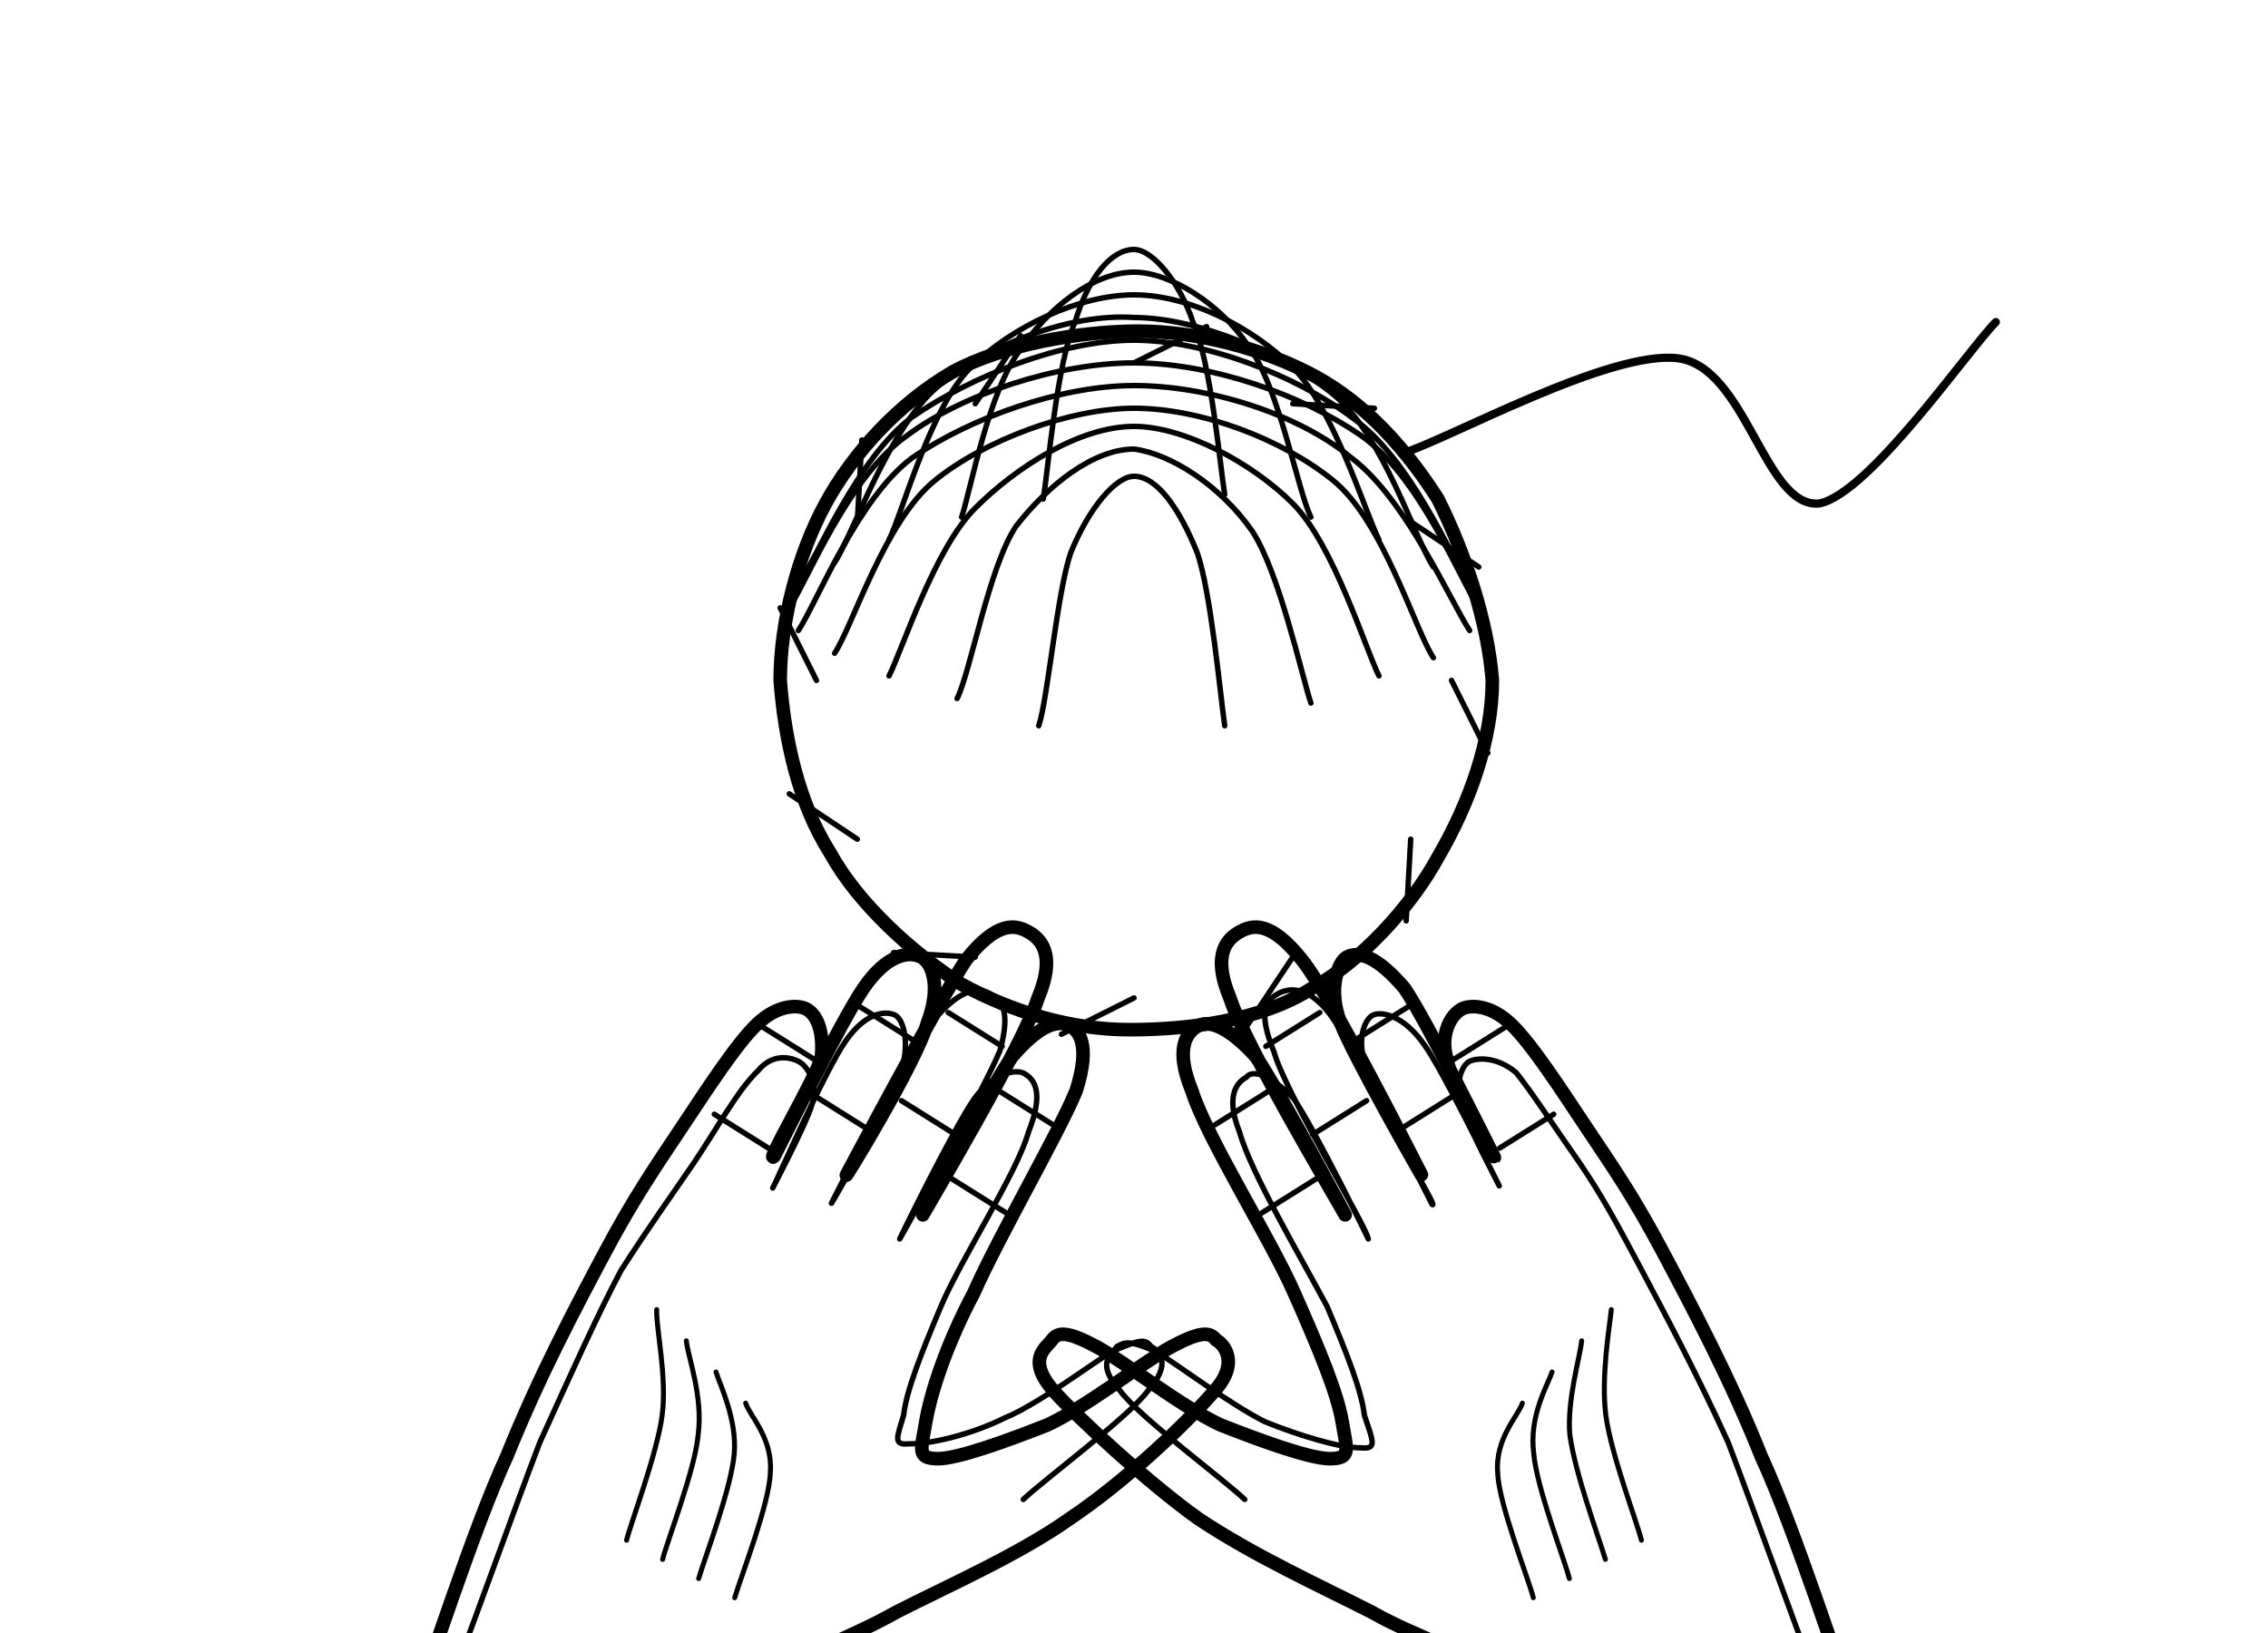
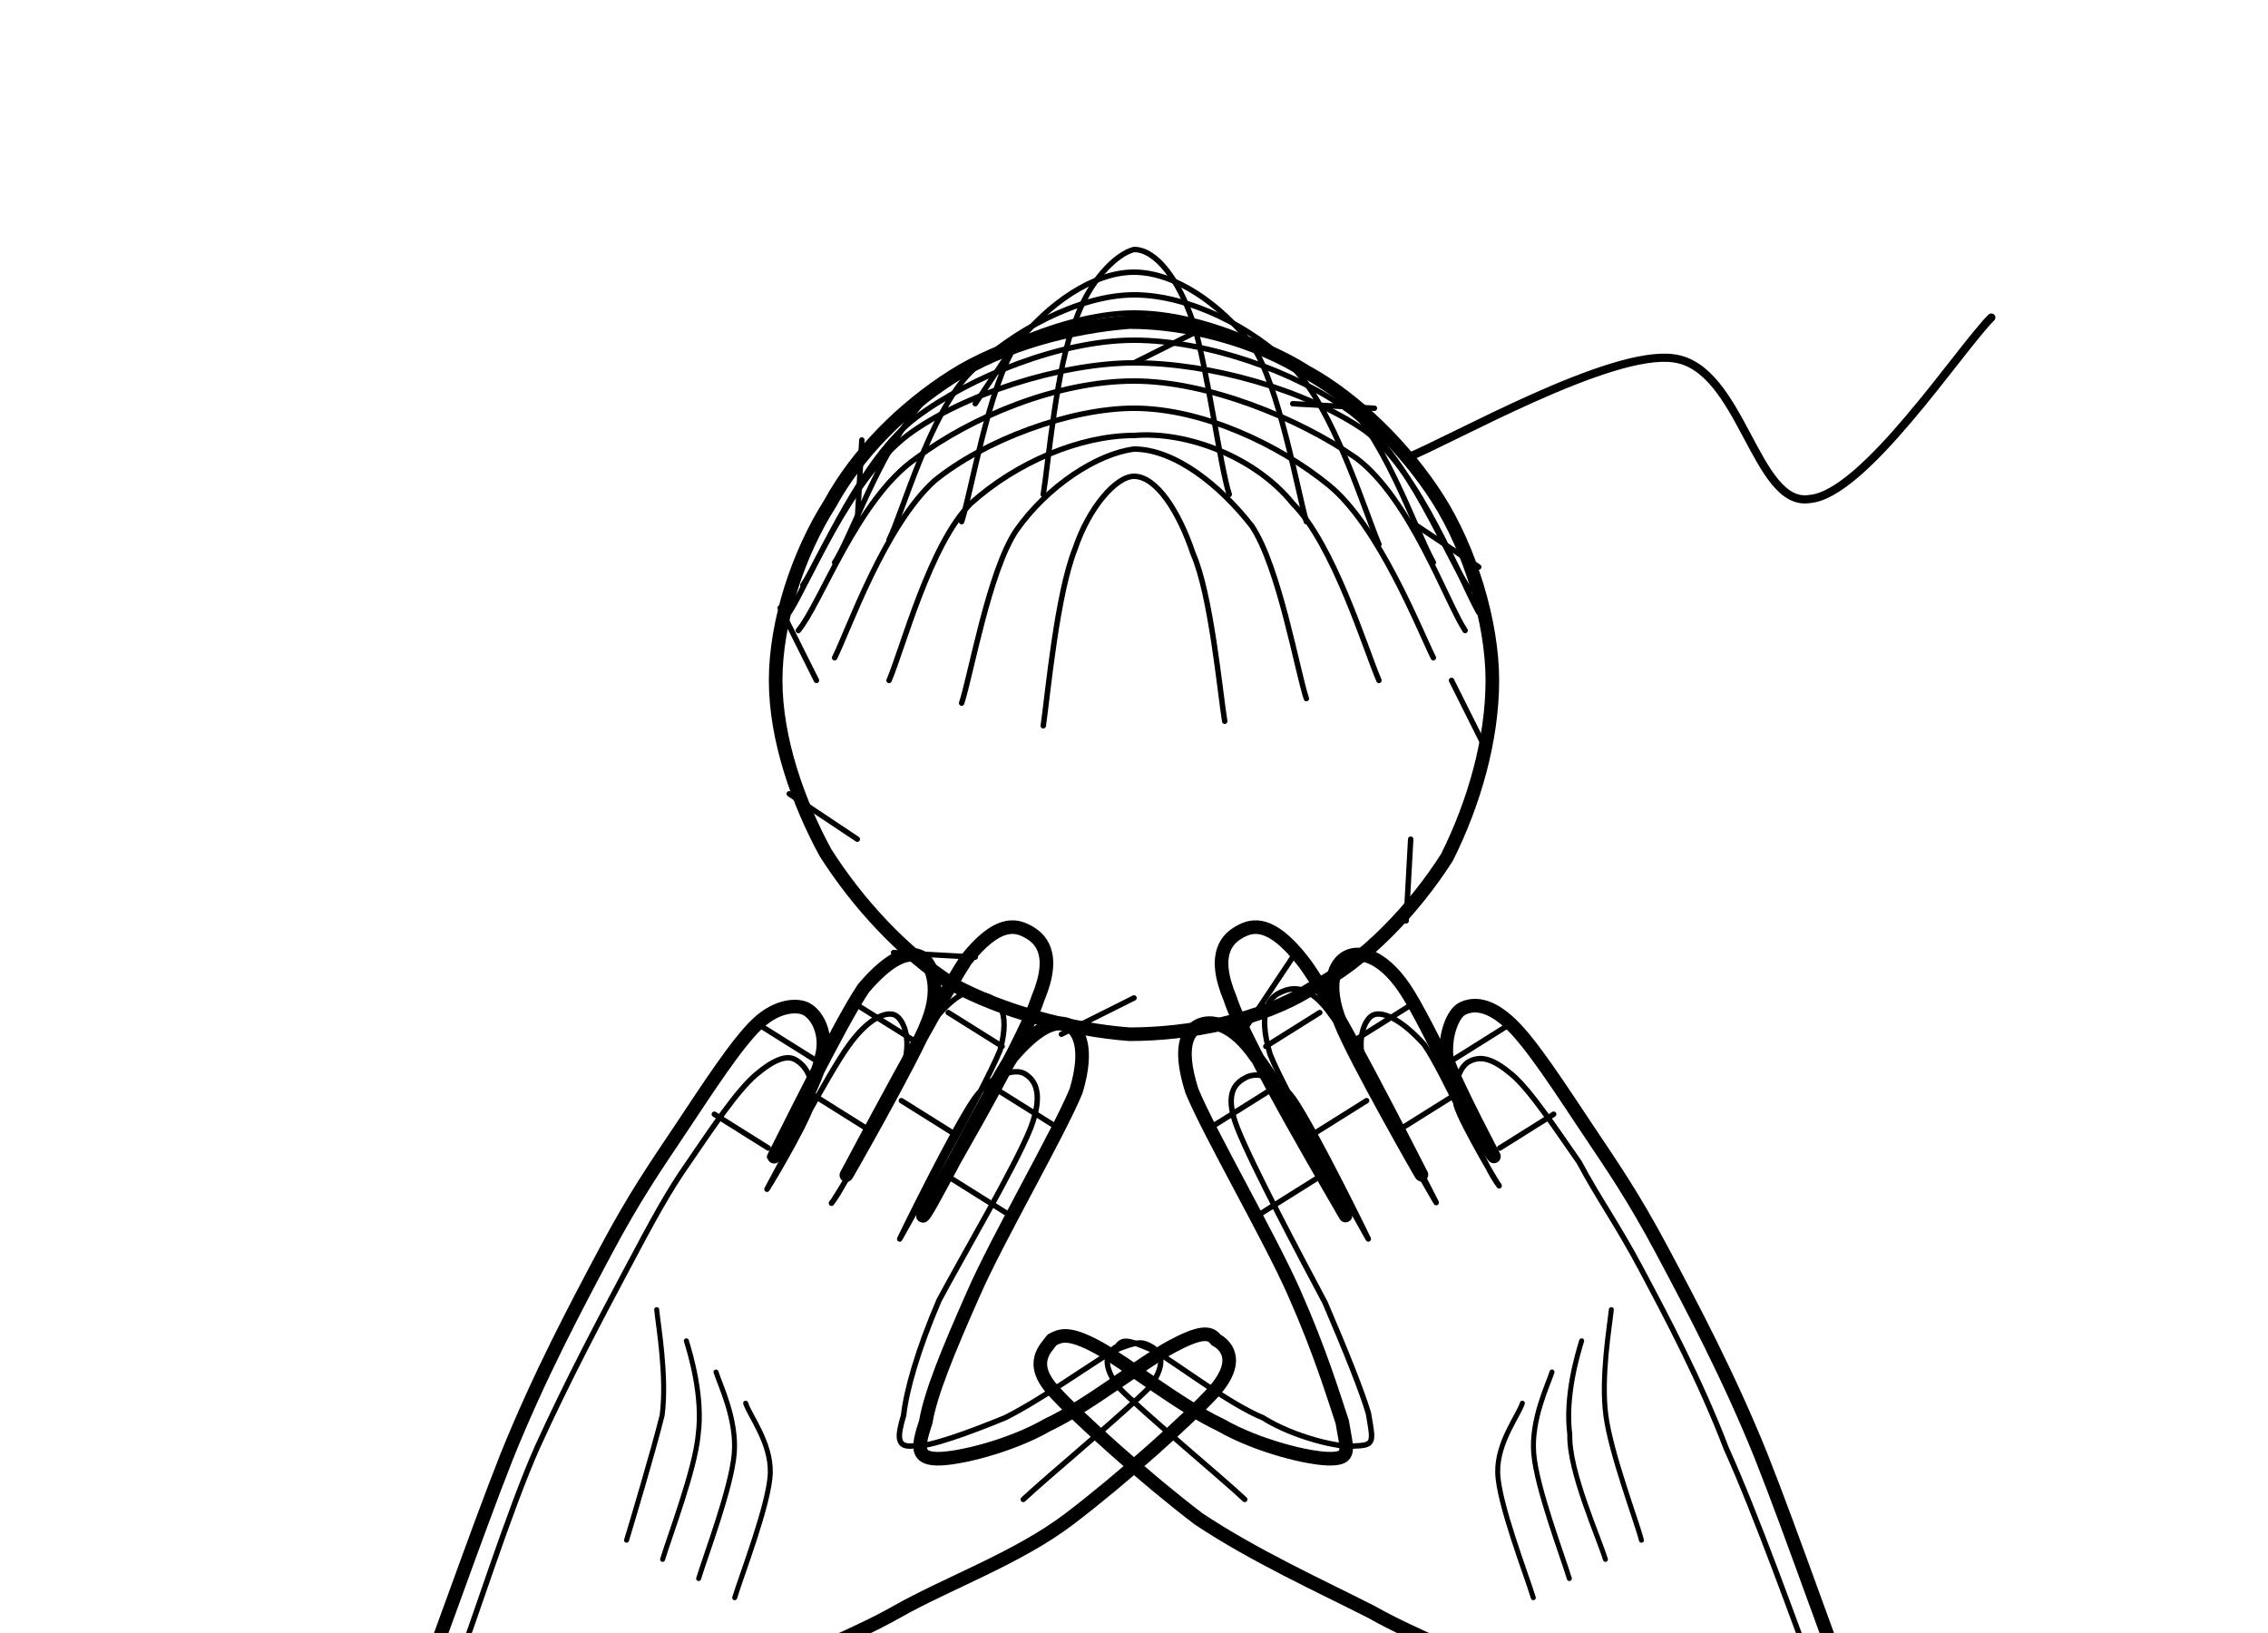
<svg xmlns="http://www.w3.org/2000/svg" viewBox="0 0 500 360" fill="none" stroke="currentColor" stroke-linecap="round" stroke-linejoin="round" aria-hidden="true" focusable="false">
  <g transform="translate(150 330) rotate(28)">
-     <path d="M-30 70C-31 60 -37 28 -38 10C-40 -9 -40 -26 -40 -40C-40 -53 -39 -62 -38 -72C-37 -82 -36 -94 -34 -100C-32 -106 -28 -108 -26 -108C-23 -108 -20 -105 -18 -100C-17 -95 -18 -73 -17 -76C-17 -79 -18 -109 -17 -118C-16 -127 -12 -130 -9 -130C-6 -130 -2 -126 -1 -118C1 -109 -1 -77 -1 -80C-1 -83 -1 -123 0 -134C2 -145 6 -146 9 -146C12 -146 17 -145 18 -134C20 -123 18 -82 18 -80C18 -78 18 -112 19 -120C21 -129 24 -132 27 -132C29 -132 33 -131 35 -120C36 -110 35 -84 36 -70C36 -57 38 -46 40 -40C42 -34 42 -32 46 -34C50 -36 58 -45 64 -52C70 -60 76 -74 80 -80C84 -86 86 -87 88 -86C90 -86 95 -84 93 -76C91 -67 85 -49 78 -36C72 -24 61 -10 54 0C47 11 40 17 36 28C32 40 31 63 30 70" stroke-width="3" />
-     <path d="M-26 56C-27 47 -31 20 -33 4C-34 -12 -35 -27 -35 -38C-34 -50 -33 -57 -32 -66C-31 -75 -31 -85 -29 -91C-28 -96 -24 -97 -22 -97C-20 -97 -16 -95 -15 -90C-14 -85 -14 -67 -14 -70C-14 -72 -16 -98 -15 -106C-14 -114 -10 -116 -8 -116C-6 -116 -2 -112 -1 -105C0 -98 -1 -70 -1 -73C-1 -75 -2 -110 0 -119C2 -129 6 -130 8 -130C11 -130 14 -129 16 -120C17 -110 16 -75 16 -73C16 -71 15 -100 16 -108C17 -115 21 -118 23 -118C26 -118 29 -116 30 -107C32 -98 30 -75 31 -64C32 -53 33 -44 35 -39C36 -34 36 -32 39 -34C43 -36 50 -42 55 -49C60 -55 66 -68 69 -73C73 -78 74 -79 76 -78C78 -78 82 -77 80 -69C79 -62 69 -41 67 -35" stroke-width="1.2" />
+     <path d="M-30 70C-31 60 -36 28 -38 10C-40 -9 -40 -26 -40 -40C-40 -54 -39 -62 -38 -72C-37 -82 -36 -94 -34 -100C-32 -106 -28 -108 -26 -108C-23 -108 -19 -105 -18 -100C-16 -94 -17 -73 -17 -76C-17 -79 -18 -109 -17 -118C-15 -127 -12 -130 -9 -130C-7 -130 -2 -127 -1 -118C0 -110 -1 -77 -1 -80C-1 -82 -1 -123 0 -134C2 -145 6 -146 9 -146C12 -146 17 -145 18 -134C20 -123 18 -82 18 -80C19 -77 18 -111 19 -120C21 -129 24 -132 27 -132C29 -132 33 -130 35 -120C36 -110 35 -83 36 -70C37 -56 38 -46 40 -40C41 -34 42 -32 46 -34C50 -36 59 -44 64 -52C70 -60 76 -74 80 -80C84 -86 86 -87 88 -86C90 -86 95 -85 93 -76C91 -68 84 -49 78 -36C72 -23 61 -11 54 0C47 11 40 17 36 28C32 40 31 63 30 70" stroke-width="3" />
+     <path d="M-26 56C-27 47 -32 20 -33 5C-34 -11 -34 -27 -34 -39C-34 -51 -34 -58 -33 -66C-32 -75 -31 -85 -29 -90C-27 -95 -25 -97 -23 -97C-20 -97 -17 -95 -15 -90C-14 -85 -15 -67 -15 -69C-15 -72 -15 -98 -14 -105C-13 -113 -10 -116 -8 -116C-6 -116 -2 -113 -1 -106C1 -99 -1 -70 -1 -73C0 -75 -1 -110 0 -119C2 -129 5 -129 7 -129C10 -130 14 -129 16 -120C17 -110 16 -75 16 -73C16 -71 15 -100 16 -108C17 -115 21 -118 23 -118C26 -118 29 -116 30 -108C31 -99 30 -76 30 -65C31 -53 33 -44 35 -39C36 -34 37 -32 40 -34C43 -35 50 -43 55 -49C60 -56 66 -68 69 -73C73 -78 74 -78 76 -78C78 -78 81 -77 80 -70C78 -63 69 -41 67 -35" stroke-width="1.2" />
    <line x1="-33" y1="-78" x2="-19" y2="-77" stroke-width="1.2" />
    <line x1="-33" y1="-100" x2="-19" y2="-99" stroke-width="1.2" />
    <line x1="-16" y1="-92" x2="-2" y2="-91" stroke-width="1.2" />
    <line x1="-16" y1="-114" x2="-2" y2="-113" stroke-width="1.2" />
    <line x1="2" y1="-100" x2="16" y2="-99" stroke-width="1.2" />
    <line x1="2" y1="-122" x2="16" y2="-121" stroke-width="1.2" />
    <line x1="20" y1="-90" x2="34" y2="-89" stroke-width="1.2" />
    <line x1="20" y1="-112" x2="34" y2="-111" stroke-width="1.2" />
-     <path d="M-24 -34C-22 -30 -15 -22 -12 -14C-9 -6 -7 10 -6 14" stroke-width="1.1" />
-     <path d="M-15 -31C-13 -28 -6 -22 -3 -14C0 -7 2 10 3 14" stroke-width="1.1" />
+     <path d="M-24 -34C-22 -31 -15 -22 -12 -14C-10 -6 -7 9 -6 14" stroke-width="1.1" />
+     <path d="M-15 -31C-13 -29 -6 -22 -3 -14C0 -7 2 9 3 14" stroke-width="1.1" />
    <path d="M-6 -28C-4 -26 3 -21 6 -14C9 -7 11 9 12 14" stroke-width="1.1" />
-     <path d="M3 -25C5 -23 12 -21 15 -14C18 -8 20 9 21 14" stroke-width="1.1" />
+     <path d="M3 -25C5 -23 12 -20 15 -14C18 -8 20 9 21 14" stroke-width="1.1" />
    <path d="M-32 52C-27 53 -11 57 0 57C10 57 27 53 32 52" stroke-width="1.4" />
-     <path d="M-32 60C-26 61 -11 65 0 65C10 65 27 61 32 60" stroke-width="2.4" />
+     <path d="M-32 60C-27 61 -11 65 0 65C11 65 27 61 32 60" stroke-width="2.4" />
    <path d="M-32 68C-26 69 -11 73 0 73C11 73 27 69 32 68" stroke-width="1.4" />
    <line x1="-26" y1="54" x2="-24" y2="58" stroke-width="1" />
    <line x1="-20" y1="54" x2="-18" y2="58" stroke-width="1" />
    <line x1="-13" y1="54" x2="-11" y2="58" stroke-width="1" />
    <line x1="-6" y1="54" x2="-4" y2="58" stroke-width="1" />
    <line x1="0" y1="54" x2="2" y2="58" stroke-width="1" />
    <line x1="6" y1="54" x2="8" y2="58" stroke-width="1" />
    <line x1="13" y1="54" x2="15" y2="58" stroke-width="1" />
    <line x1="20" y1="54" x2="22" y2="58" stroke-width="1" />
    <line x1="26" y1="54" x2="28" y2="58" stroke-width="1" />
  </g>
  <g transform="translate(350 330) rotate(-28) scale(-1 1)">
-     <path d="M-30 70C-31 60 -37 28 -38 10C-40 -8 -40 -27 -40 -40C-40 -54 -39 -62 -38 -72C-37 -82 -36 -94 -34 -100C-32 -106 -28 -108 -26 -108C-23 -108 -19 -105 -18 -100C-16 -95 -17 -73 -17 -76C-17 -79 -18 -109 -17 -118C-15 -127 -12 -130 -9 -130C-7 -130 -2 -126 -1 -118C0 -110 -1 -78 -1 -80C-1 -83 -2 -123 0 -134C2 -145 6 -146 9 -146C12 -146 17 -145 18 -134C20 -123 18 -83 18 -80C18 -78 18 -111 19 -120C21 -128 24 -132 27 -132C30 -132 34 -130 35 -120C37 -109 35 -83 36 -70C37 -56 38 -46 40 -40C42 -34 42 -32 46 -34C50 -36 58 -45 64 -52C70 -60 76 -74 80 -80C84 -86 86 -87 88 -86C90 -85 95 -85 93 -76C91 -68 84 -48 78 -36C71 -23 61 -10 54 0C47 11 40 16 36 28C32 39 31 63 30 70" stroke-width="3" />
-     <path d="M-26 56C-27 47 -31 20 -33 4C-34 -12 -34 -27 -34 -39C-34 -50 -34 -57 -33 -66C-32 -74 -31 -85 -30 -90C-28 -95 -24 -97 -22 -97C-20 -97 -17 -94 -16 -90C-15 -85 -15 -67 -15 -70C-15 -72 -16 -98 -15 -105C-14 -113 -10 -116 -8 -116C-6 -116 -2 -113 -1 -105C1 -98 -1 -71 0 -73C0 -75 -1 -110 0 -119C1 -129 6 -130 8 -130C11 -130 14 -129 15 -119C17 -110 15 -75 16 -73C16 -71 15 -100 16 -108C18 -115 21 -118 23 -117C25 -117 29 -116 30 -107C32 -98 31 -76 31 -64C32 -53 33 -44 35 -39C36 -33 36 -31 39 -33C43 -35 50 -42 55 -48C60 -55 66 -68 69 -73C73 -78 74 -78 76 -78C78 -77 82 -77 80 -69C79 -62 69 -41 67 -35" stroke-width="1.2" />
+     <path d="M-30 70C-31 60 -36 28 -38 10C-40 -9 -40 -26 -40 -40C-40 -54 -39 -62 -38 -72C-37 -82 -36 -94 -34 -100C-32 -106 -29 -108 -26 -108C-24 -108 -20 -105 -18 -100C-17 -95 -17 -73 -17 -76C-16 -79 -18 -109 -17 -118C-16 -127 -12 -130 -9 -130C-6 -130 -2 -127 -1 -118C0 -110 -1 -78 -1 -80C-1 -83 -2 -123 0 -134C2 -145 6 -146 9 -146C12 -146 17 -145 18 -134C20 -123 18 -82 18 -80C18 -77 17 -111 19 -120C20 -129 24 -132 27 -132C29 -132 33 -131 35 -120C36 -110 35 -83 36 -70C37 -56 39 -46 40 -40C42 -34 42 -32 46 -34C50 -36 59 -44 64 -52C70 -60 76 -74 80 -80C84 -86 86 -86 88 -86C90 -85 95 -84 93 -76C91 -68 84 -49 78 -36C71 -23 61 -10 54 0C47 11 40 17 36 28C32 40 31 63 30 70" stroke-width="3" />
+     <path d="M-26 56C-27 48 -31 21 -32 5C-34 -11 -34 -27 -34 -39C-34 -50 -33 -57 -33 -66C-32 -74 -31 -85 -29 -90C-27 -95 -25 -97 -22 -97C-20 -97 -17 -95 -15 -90C-14 -86 -15 -67 -15 -70C-14 -72 -16 -98 -15 -105C-13 -113 -10 -116 -8 -116C-6 -116 -2 -113 -1 -106C0 -98 -1 -71 -1 -73C-1 -76 -2 -110 0 -120C1 -129 5 -130 8 -130C10 -130 14 -129 16 -119C17 -110 16 -75 16 -73C16 -71 15 -100 16 -108C17 -115 21 -117 23 -117C25 -117 29 -117 30 -108C31 -99 31 -76 31 -65C32 -53 33 -44 34 -39C36 -33 36 -32 40 -34C43 -35 51 -42 55 -49C60 -55 66 -68 69 -73C73 -78 74 -79 76 -78C78 -78 81 -77 80 -70C78 -63 69 -41 67 -35" stroke-width="1.2" />
    <line x1="-33" y1="-78" x2="-19" y2="-77" stroke-width="1.2" />
    <line x1="-33" y1="-100" x2="-19" y2="-99" stroke-width="1.2" />
    <line x1="-16" y1="-92" x2="-2" y2="-91" stroke-width="1.2" />
    <line x1="-16" y1="-114" x2="-2" y2="-113" stroke-width="1.2" />
    <line x1="2" y1="-100" x2="16" y2="-99" stroke-width="1.2" />
    <line x1="2" y1="-122" x2="16" y2="-121" stroke-width="1.2" />
    <line x1="20" y1="-90" x2="34" y2="-89" stroke-width="1.2" />
    <line x1="20" y1="-112" x2="34" y2="-111" stroke-width="1.2" />
    <path d="M-24 -34C-22 -31 -15 -22 -12 -14C-9 -6 -7 10 -6 14" stroke-width="1.1" />
-     <path d="M-15 -31C-13 -28 -6 -21 -3 -14C0 -6 2 9 3 14" stroke-width="1.1" />
-     <path d="M-6 -28C-4 -26 3 -22 6 -14C9 -7 11 10 12 14" stroke-width="1.1" />
-     <path d="M3 -25C5 -23 12 -21 15 -14C18 -8 20 10 21 14" stroke-width="1.1" />
-     <path d="M-32 52C-27 53 -10 57 0 57C11 57 27 53 32 52" stroke-width="1.4" />
-     <path d="M-32 60C-27 61 -10 65 0 65C11 65 27 61 32 60" stroke-width="2.4" />
-     <path d="M-32 68C-27 69 -11 73 0 73C11 73 26 69 32 68" stroke-width="1.4" />
+     <path d="M-15 -31C-13 -29 -6 -22 -3 -14C1 -7 2 9 3 14" stroke-width="1.1" />
+     <path d="M-6 -28C-4 -26 3 -21 6 -14C9 -7 11 9 12 14" stroke-width="1.1" />
+     <path d="M3 -25C5 -23 12 -20 15 -14C18 -8 20 9 21 14" stroke-width="1.1" />
+     <path d="M-32 52C-26 53 -10 57 0 57C11 57 27 53 32 52" stroke-width="1.4" />
+     <path d="M-32 60C-26 61 -11 65 0 65C10 65 27 61 32 60" stroke-width="2.4" />
+     <path d="M-32 68C-27 69 -11 73 0 73C11 73 27 69 32 68" stroke-width="1.4" />
    <line x1="-26" y1="54" x2="-24" y2="58" stroke-width="1" />
    <line x1="-20" y1="54" x2="-18" y2="58" stroke-width="1" />
    <line x1="-13" y1="54" x2="-11" y2="58" stroke-width="1" />
    <line x1="-6" y1="54" x2="-4" y2="58" stroke-width="1" />
    <line x1="0" y1="54" x2="2" y2="58" stroke-width="1" />
    <line x1="6" y1="54" x2="8" y2="58" stroke-width="1" />
    <line x1="13" y1="54" x2="15" y2="58" stroke-width="1" />
    <line x1="20" y1="54" x2="22" y2="58" stroke-width="1" />
    <line x1="26" y1="54" x2="28" y2="58" stroke-width="1" />
  </g>
-   <path d="M329 150C329 163 324 177 317 189C311 200 300 212 289 218C278 225 262 227 249 227C236 227 223 223 212 217C201 210 189 199 183 188C176 177 173 163 172 150C172 137 176 122 182 111C188 100 198 89 210 82C221 76 238 73 251 73C264 73 279 77 290 83C301 89 310 99 317 110C323 122 328 137 329 150Z" stroke-width="3" />
-   <path d="M230 110C231 104 233 80 237 71C240 61 245 55 250 55C254 55 260 62 263 71C267 80 269 103 270 109" stroke-width="1.2" />
-   <path d="M212 114C214 108 218 86 225 77C231 68 241 60 250 60C258 60 269 67 275 76C282 85 286 108 289 114" stroke-width="1.2" />
-   <path d="M196 119C199 113 205 90 214 81C223 72 238 65 250 65C262 65 276 72 285 81C294 90 301 113 304 119" stroke-width="1.2" />
-   <path d="M184 124C188 118 196 94 207 85C218 76 236 69 250 70C264 70 283 78 294 87C305 96 312 119 316 125" stroke-width="1.2" />
-   <path d="M176 129C180 123 189 101 201 92C214 83 234 75 250 75C266 75 286 83 298 92C311 101 320 123 324 129" stroke-width="1.2" />
-   <path d="M174 134C178 128 187 105 200 96C212 87 233 80 250 80C267 80 287 87 300 96C313 105 322 128 326 134" stroke-width="1.2" />
-   <path d="M176 139C180 133 189 110 201 101C214 92 234 85 250 85C266 85 286 91 298 101C310 110 320 133 324 139" stroke-width="1.2" />
-   <path d="M184 144C188 138 195 115 206 106C217 97 236 90 250 90C265 90 283 97 294 106C305 115 312 139 316 145" stroke-width="1.2" />
-   <path d="M196 149C199 143 206 121 215 112C224 103 238 94 250 94C261 94 276 102 285 111C294 120 301 143 304 149" stroke-width="1.2" />
-   <path d="M211 154C214 148 218 125 224 116C231 107 241 99 250 99C258 100 269 107 276 117C282 126 287 149 289 155" stroke-width="1.2" />
-   <path d="M229 160C231 154 233 131 236 122C240 112 246 105 250 105C255 105 260 112 264 122C267 131 269 153 270 160" stroke-width="1.2" />
+   <path d="M329 150C329 163 325 177 319 189C312 200 301 212 289 218C278 225 262 228 249 228C236 227 221 223 210 217C199 210 189 199 182 188C176 177 171 163 171 150C171 137 176 122 183 111C189 100 199 90 210 83C221 76 236 72 249 71C262 71 277 75 288 82C299 88 310 99 317 110C324 121 329 137 329 150Z" stroke-width="3" />
+   <path d="M230 109C231 103 233 80 237 71C240 62 246 56 250 55C255 55 260 62 263 71C266 80 269 103 271 109" stroke-width="1.2" />
+   <path d="M212 115C214 109 218 85 224 76C231 67 241 60 250 60C259 60 269 67 276 76C282 85 286 108 288 115" stroke-width="1.2" />
+   <path d="M196 119C199 113 205 91 214 82C223 73 238 65 250 65C262 65 276 72 285 81C294 90 301 113 304 120" stroke-width="1.2" />
+   <path d="M184 124C188 118 195 96 206 86C217 77 236 69 250 69C265 69 283 77 294 86C305 95 312 117 316 124" stroke-width="1.2" />
+   <path d="M177 129C181 123 190 101 202 92C214 83 234 75 250 75C266 75 286 82 298 91C311 101 319 123 324 130" stroke-width="1.2" />
+   <path d="M174 135C178 129 187 106 200 96C212 87 234 80 250 80C267 80 288 86 301 95C313 104 322 128 326 135" stroke-width="1.2" />
+   <path d="M176 139C181 133 189 110 202 101C214 92 233 84 250 84C266 84 286 92 299 101C311 110 319 133 323 139" stroke-width="1.2" />
+   <path d="M184 145C187 139 195 116 206 106C217 97 236 90 250 90C265 90 282 98 293 107C304 116 313 139 316 145" stroke-width="1.2" />
+   <path d="M196 150C199 143 205 120 214 111C224 102 238 96 250 96C262 95 277 101 285 111C294 120 301 143 304 150" stroke-width="1.2" />
+   <path d="M212 155C214 149 218 126 224 117C231 107 242 100 250 99C259 99 269 107 276 116C282 125 286 148 288 154" stroke-width="1.2" />
+   <path d="M230 160C231 153 233 131 237 121C240 112 246 105 250 105C255 105 260 113 263 122C267 131 269 153 270 159" stroke-width="1.2" />
  <line x1="320" y1="150" x2="328" y2="166" stroke-width="1.2" />
  <line x1="311" y1="185" x2="310" y2="203" stroke-width="1.2" />
  <line x1="285" y1="211" x2="275" y2="226" stroke-width="1.2" />
  <line x1="250" y1="220" x2="234" y2="228" stroke-width="1.2" />
  <line x1="215" y1="211" x2="197" y2="210" stroke-width="1.2" />
  <line x1="189" y1="185" x2="174" y2="175" stroke-width="1.2" />
  <line x1="180" y1="150" x2="172" y2="134" stroke-width="1.2" />
  <line x1="189" y1="115" x2="190" y2="97" stroke-width="1.2" />
  <line x1="215" y1="89" x2="225" y2="74" stroke-width="1.2" />
  <line x1="250" y1="80" x2="266" y2="72" stroke-width="1.2" />
  <line x1="285" y1="89" x2="303" y2="90" stroke-width="1.2" />
  <line x1="311" y1="115" x2="326" y2="125" stroke-width="1.2" />
-   <path d="M309 100C319 97 355 77 370 79C385 81 389 112 401 111C412 109 434 77 440 71" stroke-width="1.8" />
+   <path d="M310 101C320 97 355 77 369 79C384 81 387 112 399 110C411 109 432 77 439 70" stroke-width="1.8" />
</svg>
